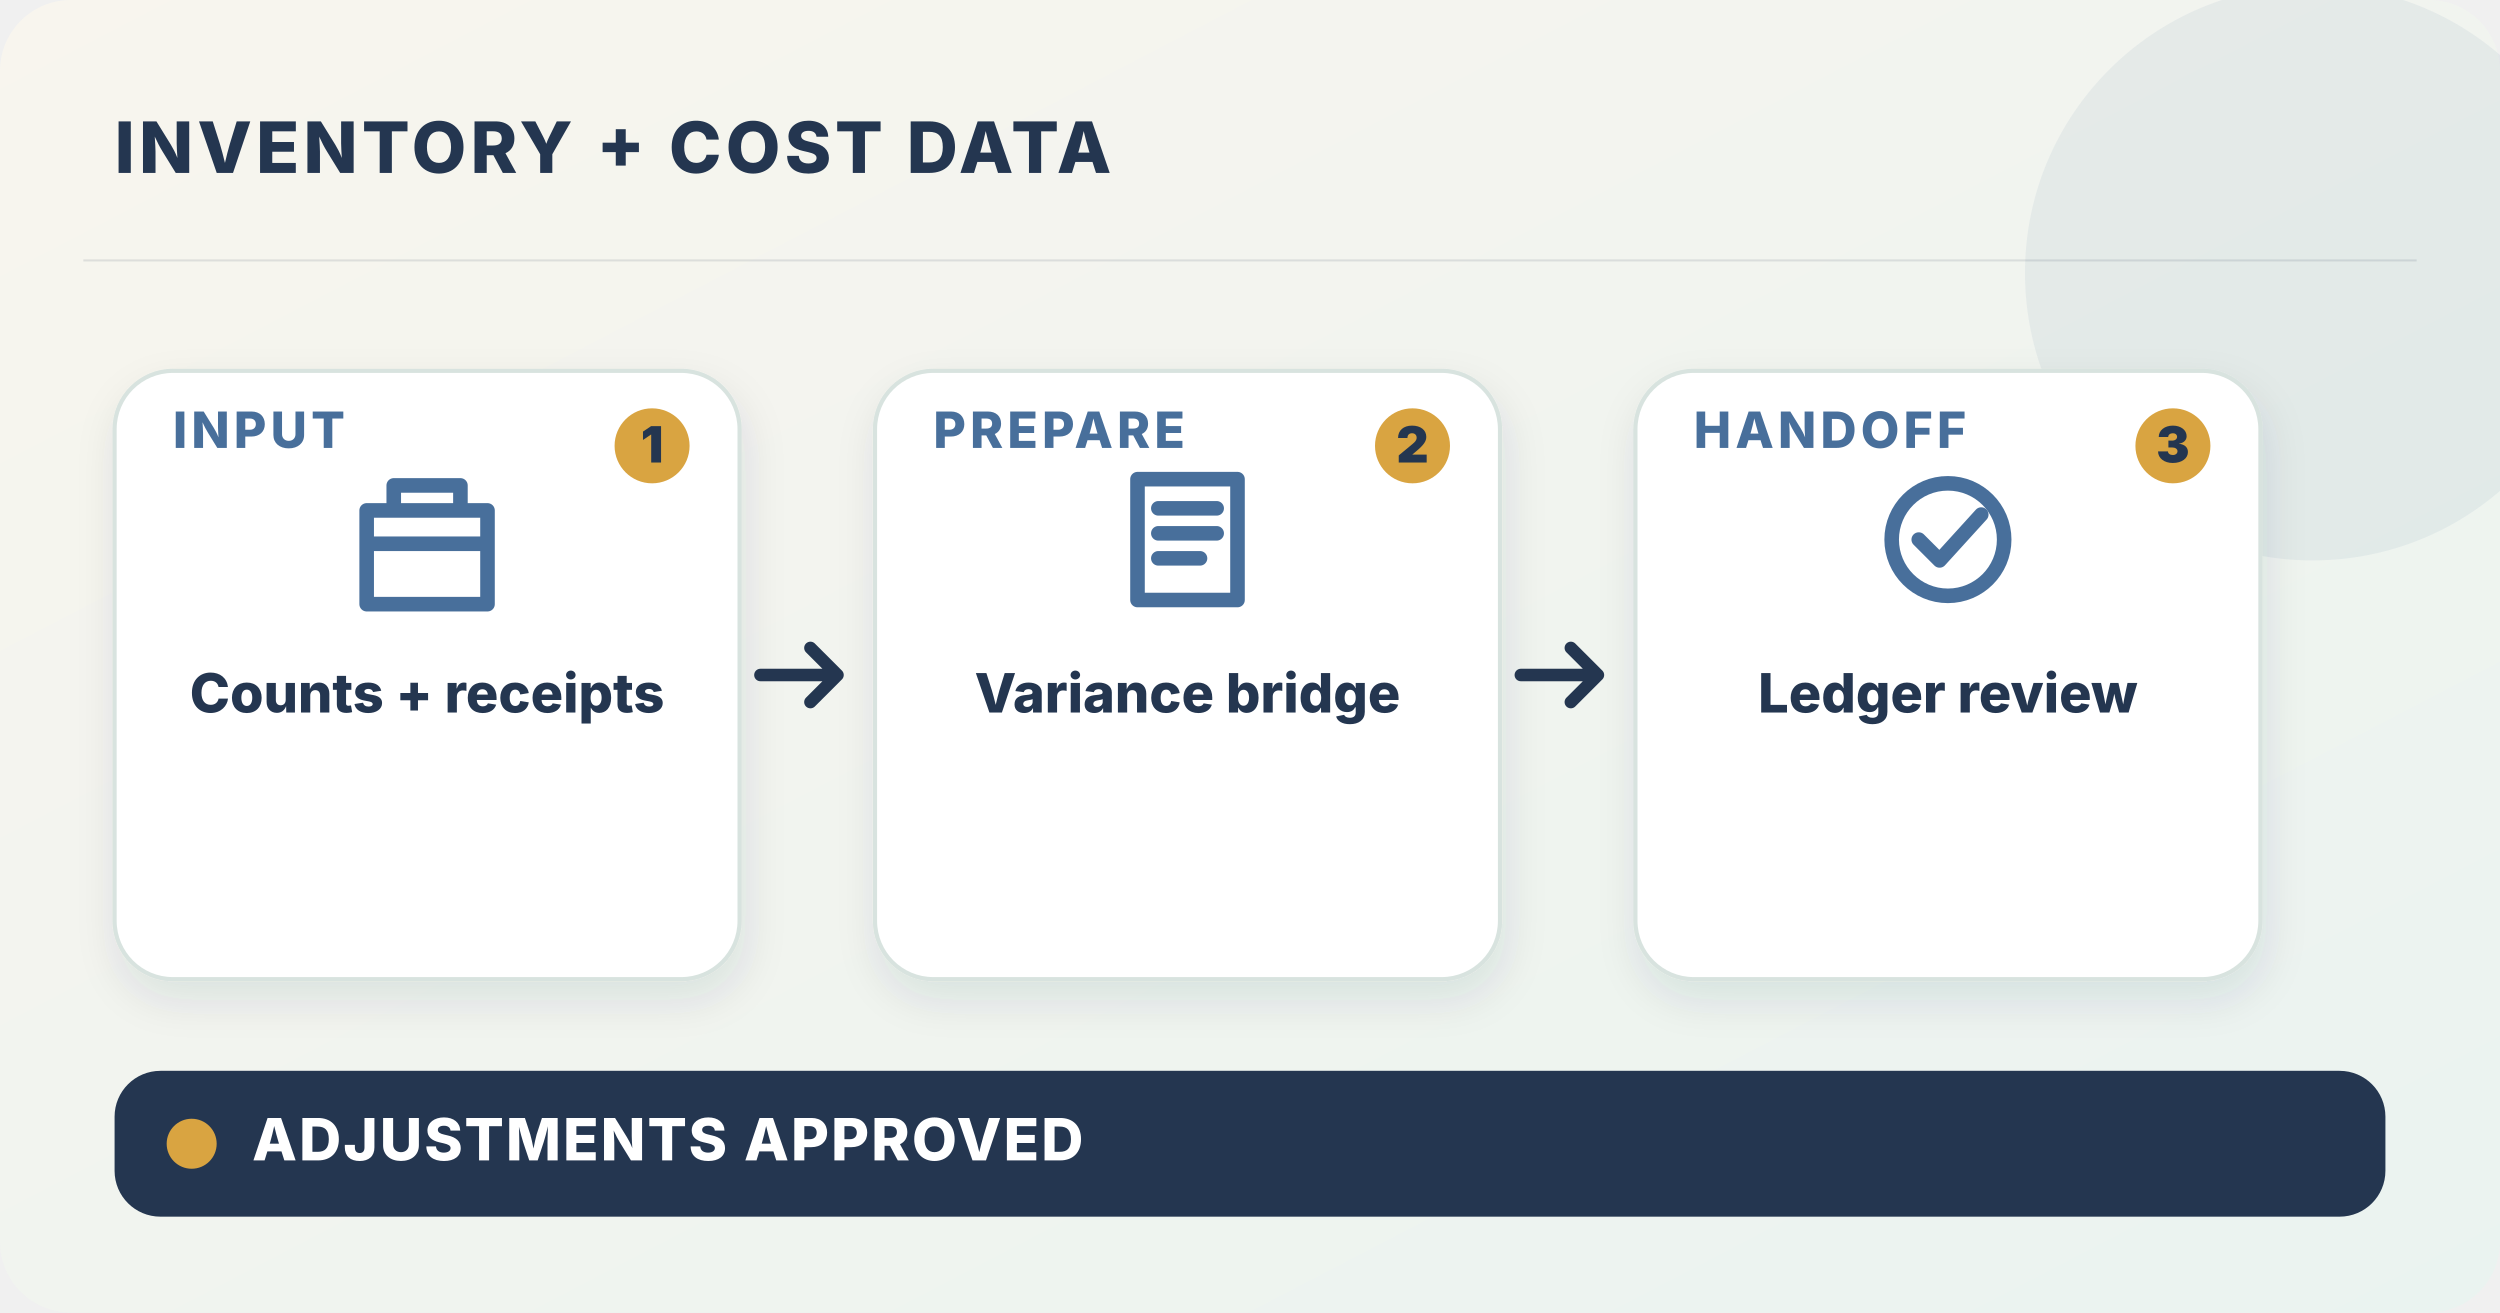
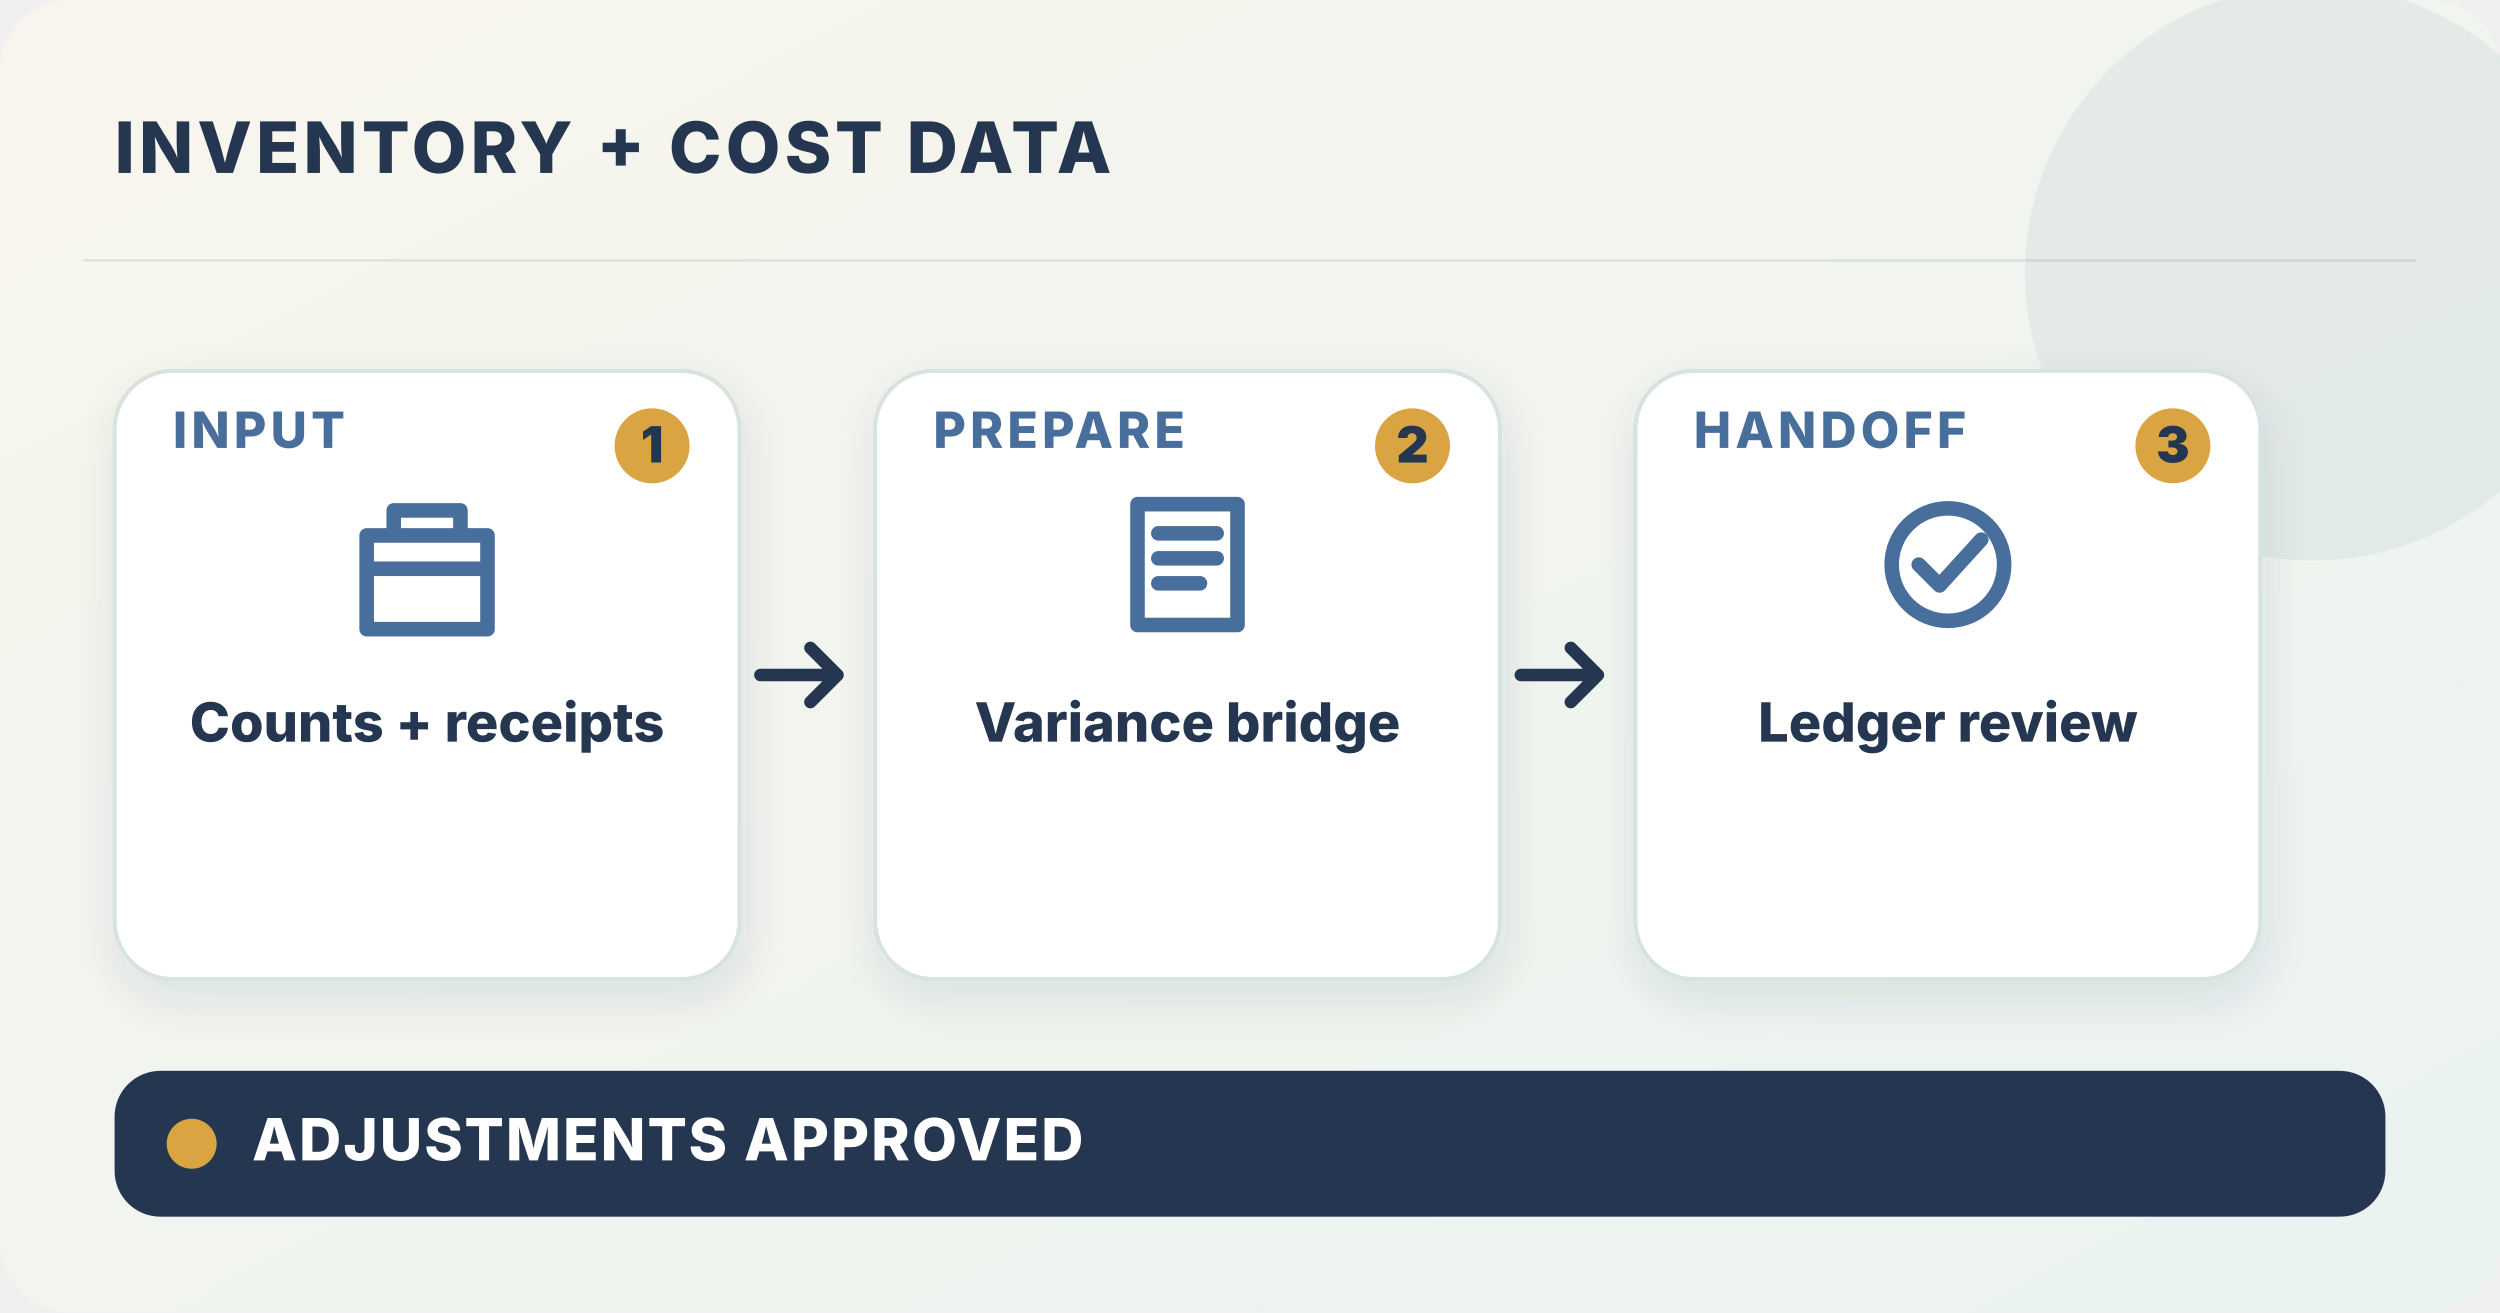
<svg xmlns="http://www.w3.org/2000/svg" viewBox="0 0 1200 630" role="img" aria-labelledby="title desc">
  <defs>
    <linearGradient id="bg" x1="0" y1="0" x2="1" y2="1">
      <stop stop-color="#F8F5EE" />
      <stop offset="1" stop-color="#EAF3F0" />
    </linearGradient>
    <filter id="shadow" x="-20%" y="-20%" width="140%" height="160%">
      <feDropShadow dy="9" stdDeviation="10" flood-color="#243650" flood-opacity=".10" />
    </filter>
    <style>.title{font:800 34px Inter,Arial,sans-serif;letter-spacing:2px;fill:#243650}.meta{font:800 24px Inter,Arial,sans-serif;letter-spacing:2px;fill:#486F9B}.step{font:800 26px Inter,Arial,sans-serif;fill:#243650}.card{fill:#fff;stroke:#D8E3DF;stroke-width:2;filter:url(#shadow)}.icon{fill:none;stroke:#486F9B;stroke-width:7;stroke-linecap:round;stroke-linejoin:round}.arrow{fill:none;stroke:#243650;stroke-width:6;stroke-linecap:round;stroke-linejoin:round}.num-bg{fill:#D9A441}.num{font:900 24px Inter,Arial,sans-serif;fill:#243650}.note{font:800 28px Inter,Arial,sans-serif;letter-spacing:1px;fill:#fff}</style>
  </defs>
  <rect width="1200" height="630" rx="34" fill="url(#bg)" />
  <circle cx="1110" cy="131" r="138" fill="#486F9B" opacity=".08" />
  <path d="M40 125h1120" stroke="#243650" stroke-opacity=".12" />
  <text x="55" y="83" class="title">INVENTORY + COST DATA</text>
  <g>
    <rect x="55" y="178" width="300" height="292" rx="28" class="card" />
    <text x="83" y="215" class="meta">INPUT</text>
-     <g class="icon" transform="translate(0 4)">
+     <g class="icon" transform="translate(0 16)">
      <path d="M176 241h58v45h-58z M189 241v-12h32v12 M176 257h58" />
    </g>
-     <text x="205" y="326" text-anchor="middle" transform="translate(0 16)" class="step">Counts + receipts</text>
+     <text x="205" y="326" text-anchor="middle" transform="translate(0 30)" class="step">Counts + receipts</text>
    <circle cx="313" cy="214" r="18" class="num-bg" />
    <text x="313" y="222" text-anchor="middle" class="num">1</text>
  </g>
  <g>
    <rect x="420" y="178" width="300" height="292" rx="28" class="card" />
    <text x="448" y="215" class="meta">PREPARE</text>
-     <g class="icon" transform="translate(0 4)">
+     <g class="icon" transform="translate(0 16)">
      <path d="M546 226h48v58h-48z M556 240h28 M556 252h28 M556 264h20" />
    </g>
-     <text x="570" y="326" text-anchor="middle" transform="translate(0 16)" class="step">Variance bridge</text>
+     <text x="570" y="326" text-anchor="middle" transform="translate(0 30)" class="step">Variance bridge</text>
    <circle cx="678" cy="214" r="18" class="num-bg" />
    <text x="678" y="222" text-anchor="middle" class="num">2</text>
  </g>
  <g>
    <rect x="785" y="178" width="300" height="292" rx="28" class="card" />
    <text x="813" y="215" class="meta">HANDOFF</text>
-     <g class="icon" transform="translate(0 4)">
+     <g class="icon" transform="translate(0 16)">
      <circle cx="935" cy="255" r="27" />
      <path d="M921 255l10 10 20-22" />
    </g>
-     <text x="935" y="326" text-anchor="middle" transform="translate(0 16)" class="step">Ledger review</text>
+     <text x="935" y="326" text-anchor="middle" transform="translate(0 30)" class="step">Ledger review</text>
    <circle cx="1043" cy="214" r="18" class="num-bg" />
    <text x="1043" y="222" text-anchor="middle" class="num">3</text>
  </g>
  <path d="M365 324h37m-13-13 13 13-13 13 M730 324h37m-13-13 13 13-13 13" class="arrow" />
  <rect x="55" y="514" width="1090" height="70" rx="22" fill="#243650" />
  <circle cx="92" cy="549" r="12" fill="#D9A441" />
  <text x="121" y="557" class="note">ADJUSTMENTS APPROVED</text>
</svg>
